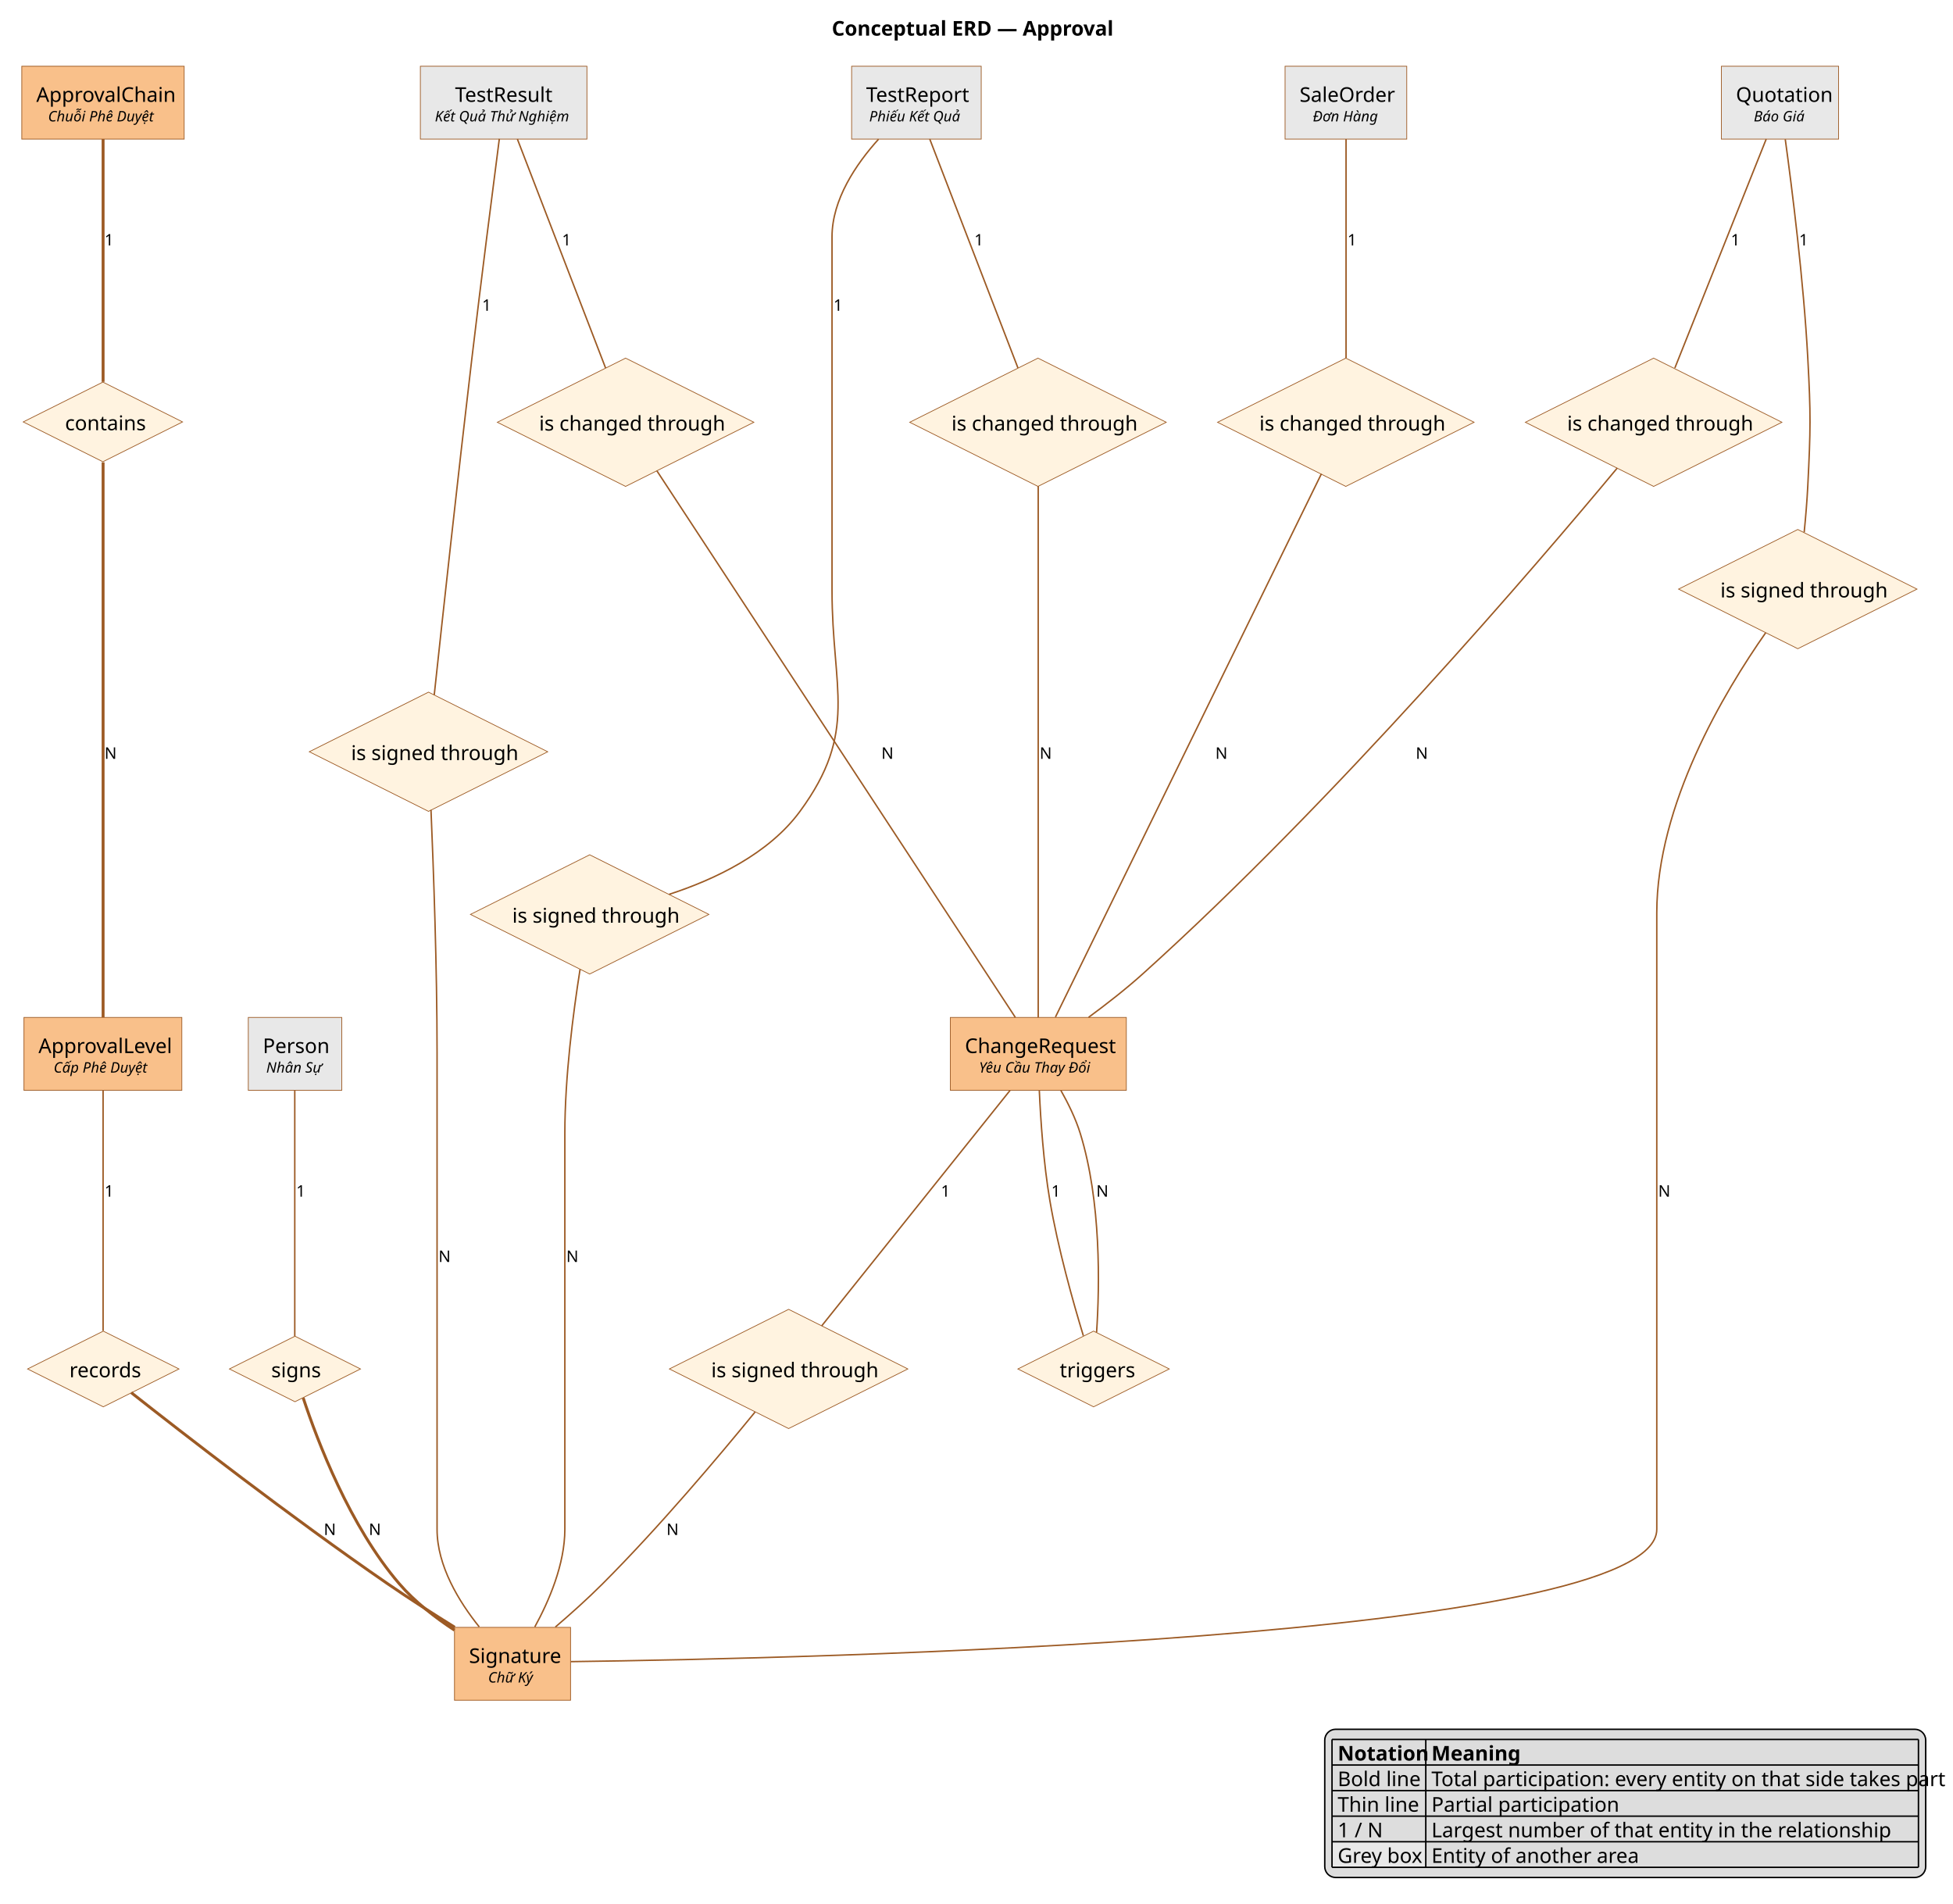
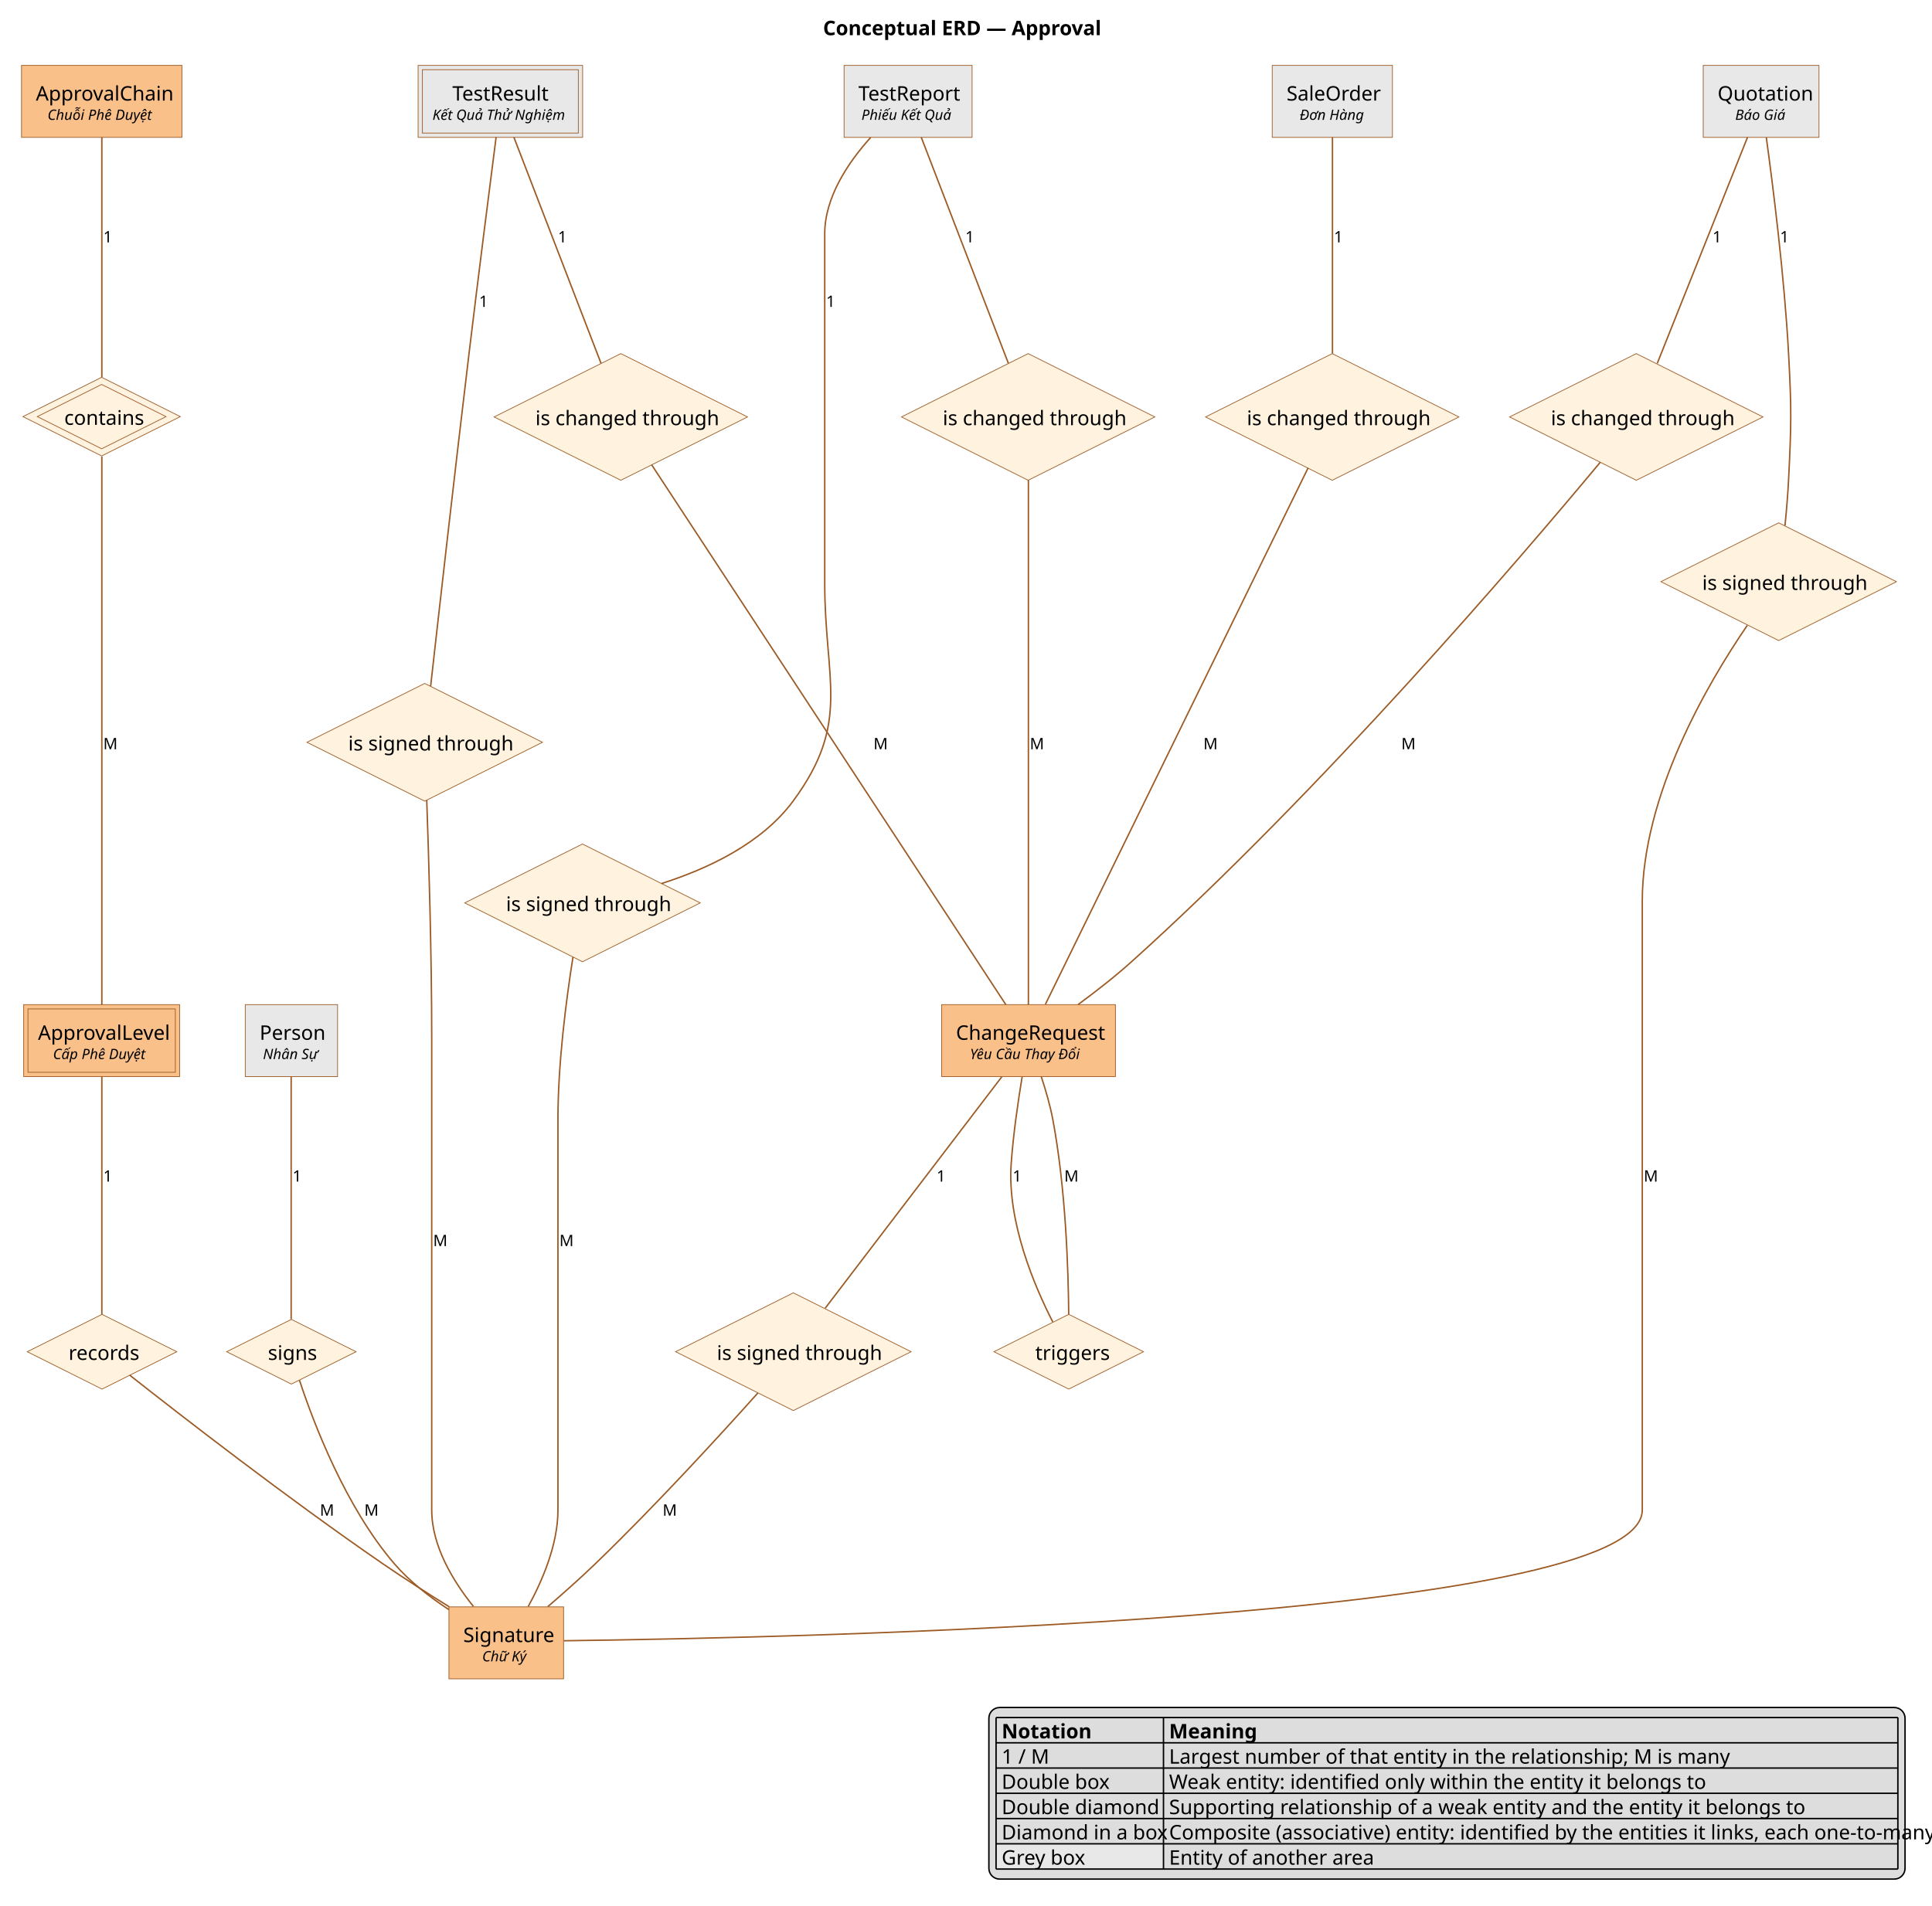
- <svg xmlns="http://www.w3.org/2000/svg" contentStyleType="text/css" data-diagram-type="CHEN_EER" height="1311px" preserveAspectRatio="none" style="width:1345px;height:1311px;background:#FFFFFF;" version="1.1" viewBox="0 0 1345 1311" width="1345px" zoomAndPan="magnify">
+ <svg xmlns="http://www.w3.org/2000/svg" contentStyleType="text/css" data-diagram-type="CHEN_EER" height="1329px" preserveAspectRatio="none" style="width:1347px;height:1329px;background:#FFFFFF;" version="1.1" viewBox="0 0 1347 1329" width="1347px" zoomAndPan="magnify">
  <defs />
  <g>
    <g class="title" data-source-line="7">
-       <text fill="#000000" font-family="sans-serif" font-size="14" font-weight="700" lengthAdjust="spacing" textLength="192.568" x="572.819" y="24.533">Conceptual ERD — Approval</text>
+       <text fill="#000000" font-family="sans-serif" font-size="14" font-weight="700" lengthAdjust="spacing" textLength="192.568" x="573.819" y="24.533">Conceptual ERD — Approval</text>
    </g>
    <g>
      <rect fill="#E8E8E8" height="50.188" style="stroke:#9C5A24;stroke-width:0.5;" width="64.358" x="171" y="700.609" />
      <text fill="#000000" font-family="sans-serif" font-size="14" lengthAdjust="spacing" textLength="44.358" x="181" y="725.143">Person</text>
      <text fill="#000000" font-family="sans-serif" font-size="10" font-style="italic" lengthAdjust="spacing" textLength="39.692" x="183.333" y="738.6">Nhân Sự</text>
    </g>
    <g>
-       <rect fill="#E8E8E8" height="50.188" style="stroke:#9C5A24;stroke-width:0.5;" width="114.712" x="289.5" y="45.609" />
-       <text fill="#000000" font-family="sans-serif" font-size="14" lengthAdjust="spacing" textLength="66.91" x="313.401" y="70.143">TestResult</text>
-       <text fill="#000000" font-family="sans-serif" font-size="10" font-style="italic" lengthAdjust="spacing" textLength="94.712" x="299.5" y="83.6">Kết Quả Thử Nghiệm</text>
-     </g>
-     <g>
-       <rect fill="#E8E8E8" height="50.188" style="stroke:#9C5A24;stroke-width:0.5;" width="89.248" x="586.5" y="45.609" />
-       <text fill="#000000" font-family="sans-serif" font-size="14" lengthAdjust="spacing" textLength="69.248" x="596.5" y="70.143">TestReport</text>
-       <text fill="#000000" font-family="sans-serif" font-size="10" font-style="italic" lengthAdjust="spacing" textLength="65.044" x="598.602" y="83.6">Phiếu Kết Quả</text>
+       <rect fill="#E8E8E8" height="50.188" style="stroke:#9C5A24;stroke-width:0.5;" width="114.712" x="291.5" y="45.609" />
+       <rect fill="#E8E8E8" height="44.188" style="stroke:#9C5A24;stroke-width:0.5;" width="108.712" x="294.5" y="48.609" />
+       <text fill="#000000" font-family="sans-serif" font-size="14" lengthAdjust="spacing" textLength="66.91" x="315.401" y="70.143">TestResult</text>
+       <text fill="#000000" font-family="sans-serif" font-size="10" font-style="italic" lengthAdjust="spacing" textLength="94.712" x="301.5" y="83.6">Kết Quả Thử Nghiệm</text>
+     </g>
+     <g>
+       <rect fill="#E8E8E8" height="50.188" style="stroke:#9C5A24;stroke-width:0.5;" width="89.248" x="588.5" y="45.609" />
+       <text fill="#000000" font-family="sans-serif" font-size="14" lengthAdjust="spacing" textLength="69.248" x="598.5" y="70.143">TestReport</text>
+       <text fill="#000000" font-family="sans-serif" font-size="10" font-style="italic" lengthAdjust="spacing" textLength="65.044" x="600.602" y="83.6">Phiếu Kết Quả</text>
    </g>
    <g>
      <rect fill="#F9C08A" height="50.188" style="stroke:#9C5A24;stroke-width:0.5;" width="111.834" x="15" y="45.609" />
      <text fill="#000000" font-family="sans-serif" font-size="14" lengthAdjust="spacing" textLength="91.834" x="25" y="70.143">ApprovalChain</text>
      <text fill="#000000" font-family="sans-serif" font-size="10" font-style="italic" lengthAdjust="spacing" textLength="75.601" x="33.117" y="83.6">Chuỗi Phê Duyệt</text>
    </g>
    <g>
      <rect fill="#F9C08A" height="50.188" style="stroke:#9C5A24;stroke-width:0.5;" width="108.724" x="16.5" y="700.609" />
+       <rect fill="#F9C08A" height="44.188" style="stroke:#9C5A24;stroke-width:0.5;" width="102.724" x="19.5" y="703.609" />
      <text fill="#000000" font-family="sans-serif" font-size="14" lengthAdjust="spacing" textLength="88.724" x="26.5" y="725.143">ApprovalLevel</text>
      <text fill="#000000" font-family="sans-serif" font-size="10" font-style="italic" lengthAdjust="spacing" textLength="67.817" x="36.953" y="738.6">Cấp Phê Duyệt</text>
    </g>
    <g>
      <rect fill="#F9C08A" height="50.188" style="stroke:#9C5A24;stroke-width:0.5;" width="79.931" x="313" y="1120.609" />
      <text fill="#000000" font-family="sans-serif" font-size="14" lengthAdjust="spacing" textLength="59.931" x="323" y="1145.143">Signature</text>
      <text fill="#000000" font-family="sans-serif" font-size="10" font-style="italic" lengthAdjust="spacing" textLength="33.569" x="336.181" y="1158.6">Chữ Ký</text>
    </g>
    <g>
-       <rect fill="#F9C08A" height="50.188" style="stroke:#9C5A24;stroke-width:0.5;" width="121.186" x="654.5" y="700.609" />
-       <text fill="#000000" font-family="sans-serif" font-size="14" lengthAdjust="spacing" textLength="101.186" x="664.5" y="725.143">ChangeRequest</text>
-       <text fill="#000000" font-family="sans-serif" font-size="10" font-style="italic" lengthAdjust="spacing" textLength="81.709" x="674.238" y="738.6">Yêu Cầu Thay Đổi</text>
-     </g>
-     <g>
-       <rect fill="#E8E8E8" height="50.188" style="stroke:#9C5A24;stroke-width:0.5;" width="83.807" x="885" y="45.609" />
-       <text fill="#000000" font-family="sans-serif" font-size="14" lengthAdjust="spacing" textLength="63.807" x="895" y="70.143">SaleOrder</text>
-       <text fill="#000000" font-family="sans-serif" font-size="10" font-style="italic" lengthAdjust="spacing" textLength="45.513" x="904.147" y="83.6">Đơn Hàng</text>
-     </g>
-     <g>
-       <rect fill="#E8E8E8" height="50.188" style="stroke:#9C5A24;stroke-width:0.5;" width="80.71" x="1185.5" y="45.609" />
-       <text fill="#000000" font-family="sans-serif" font-size="14" lengthAdjust="spacing" textLength="60.71" x="1195.5" y="70.143">Quotation</text>
-       <text fill="#000000" font-family="sans-serif" font-size="10" font-style="italic" lengthAdjust="spacing" textLength="36.133" x="1207.789" y="83.6">Báo Giá</text>
+       <rect fill="#F9C08A" height="50.188" style="stroke:#9C5A24;stroke-width:0.5;" width="121.186" x="656.5" y="700.609" />
+       <text fill="#000000" font-family="sans-serif" font-size="14" lengthAdjust="spacing" textLength="101.186" x="666.5" y="725.143">ChangeRequest</text>
+       <text fill="#000000" font-family="sans-serif" font-size="10" font-style="italic" lengthAdjust="spacing" textLength="81.709" x="676.238" y="738.6">Yêu Cầu Thay Đổi</text>
+     </g>
+     <g>
+       <rect fill="#E8E8E8" height="50.188" style="stroke:#9C5A24;stroke-width:0.5;" width="83.807" x="887" y="45.609" />
+       <text fill="#000000" font-family="sans-serif" font-size="14" lengthAdjust="spacing" textLength="63.807" x="897" y="70.143">SaleOrder</text>
+       <text fill="#000000" font-family="sans-serif" font-size="10" font-style="italic" lengthAdjust="spacing" textLength="45.513" x="906.147" y="83.6">Đơn Hàng</text>
+     </g>
+     <g>
+       <rect fill="#E8E8E8" height="50.188" style="stroke:#9C5A24;stroke-width:0.5;" width="80.71" x="1187.5" y="45.609" />
+       <text fill="#000000" font-family="sans-serif" font-size="14" lengthAdjust="spacing" textLength="60.71" x="1197.5" y="70.143">Quotation</text>
+       <text fill="#000000" font-family="sans-serif" font-size="10" font-style="italic" lengthAdjust="spacing" textLength="36.133" x="1209.789" y="83.6">Báo Giá</text>
    </g>
    <g>
      <polygon fill="#FFF3E0" points="16,290.54,70.862,263.109,125.724,290.54,70.862,317.971" style="stroke:#9C5A24;stroke-width:0.5;stroke-linejoin:miter;stroke-miterlimit:10;" />
+       <polygon fill="#FFF3E0" points="26,290.54,70.862,268.109,115.724,290.54,70.862,312.971" style="stroke:#9C5A24;stroke-width:0.5;stroke-linejoin:miter;stroke-miterlimit:10;" />
      <text fill="#000000" font-family="sans-serif" font-size="14" lengthAdjust="spacing" textLength="52.145" x="44.79" y="296.269">contains</text>
    </g>
    <g>
      <polygon fill="#FFF3E0" points="19,942.675,71.131,916.609,123.262,942.675,71.131,968.74" style="stroke:#9C5A24;stroke-width:0.5;stroke-linejoin:miter;stroke-miterlimit:10;" />
      <text fill="#000000" font-family="sans-serif" font-size="14" lengthAdjust="spacing" textLength="46.683" x="47.79" y="948.403">records</text>
    </g>
    <g>
      <polygon fill="#FFF3E0" points="158,942.675,203.131,920.109,248.262,942.675,203.131,965.24" style="stroke:#9C5A24;stroke-width:0.5;stroke-linejoin:miter;stroke-miterlimit:10;" />
      <text fill="#000000" font-family="sans-serif" font-size="14" lengthAdjust="spacing" textLength="32.683" x="186.79" y="948.403">signs</text>
    </g>
    <g>
-       <polygon fill="#FFF3E0" points="213,517.661,295.103,476.609,377.206,517.661,295.103,558.713" style="stroke:#9C5A24;stroke-width:0.5;stroke-linejoin:miter;stroke-miterlimit:10;" />
-       <text fill="#000000" font-family="sans-serif" font-size="14" lengthAdjust="spacing" textLength="106.627" x="241.79" y="523.389">is signed through</text>
+       <polygon fill="#FFF3E0" points="214,517.661,296.103,476.609,378.206,517.661,296.103,558.713" style="stroke:#9C5A24;stroke-width:0.5;stroke-linejoin:miter;stroke-miterlimit:10;" />
+       <text fill="#000000" font-family="sans-serif" font-size="14" lengthAdjust="spacing" textLength="106.627" x="242.79" y="523.389">is signed through</text>
    </g>
    <g>
      <polygon fill="#FFF3E0" points="324,629.661,406.103,588.609,488.206,629.661,406.103,670.713" style="stroke:#9C5A24;stroke-width:0.5;stroke-linejoin:miter;stroke-miterlimit:10;" />
      <text fill="#000000" font-family="sans-serif" font-size="14" lengthAdjust="spacing" textLength="106.627" x="352.79" y="635.389">is signed through</text>
    </g>
    <g>
-       <polygon fill="#FFF3E0" points="1156,405.661,1238.103,364.609,1320.206,405.661,1238.103,446.713" style="stroke:#9C5A24;stroke-width:0.5;stroke-linejoin:miter;stroke-miterlimit:10;" />
-       <text fill="#000000" font-family="sans-serif" font-size="14" lengthAdjust="spacing" textLength="106.627" x="1184.79" y="411.389">is signed through</text>
-     </g>
-     <g>
-       <polygon fill="#FFF3E0" points="461,942.661,543.103,901.609,625.206,942.661,543.103,983.713" style="stroke:#9C5A24;stroke-width:0.5;stroke-linejoin:miter;stroke-miterlimit:10;" />
-       <text fill="#000000" font-family="sans-serif" font-size="14" lengthAdjust="spacing" textLength="106.627" x="489.79" y="948.389">is signed through</text>
-     </g>
-     <g>
-       <polygon fill="#FFF3E0" points="342.5,290.776,430.834,246.609,519.168,290.776,430.834,334.943" style="stroke:#9C5A24;stroke-width:0.5;stroke-linejoin:miter;stroke-miterlimit:10;" />
-       <text fill="#000000" font-family="sans-serif" font-size="14" lengthAdjust="spacing" textLength="119.089" x="371.29" y="296.505">is changed through</text>
-     </g>
-     <g>
-       <polygon fill="#FFF3E0" points="626.5,290.776,714.834,246.609,803.168,290.776,714.834,334.943" style="stroke:#9C5A24;stroke-width:0.5;stroke-linejoin:miter;stroke-miterlimit:10;" />
-       <text fill="#000000" font-family="sans-serif" font-size="14" lengthAdjust="spacing" textLength="119.089" x="655.29" y="296.505">is changed through</text>
-     </g>
-     <g>
-       <polygon fill="#FFF3E0" points="1050.5,290.776,1138.834,246.609,1227.168,290.776,1138.834,334.943" style="stroke:#9C5A24;stroke-width:0.5;stroke-linejoin:miter;stroke-miterlimit:10;" />
-       <text fill="#000000" font-family="sans-serif" font-size="14" lengthAdjust="spacing" textLength="119.089" x="1079.29" y="296.505">is changed through</text>
-     </g>
-     <g>
-       <polygon fill="#FFF3E0" points="838.5,290.776,926.834,246.609,1015.168,290.776,926.834,334.943" style="stroke:#9C5A24;stroke-width:0.5;stroke-linejoin:miter;stroke-miterlimit:10;" />
-       <text fill="#000000" font-family="sans-serif" font-size="14" lengthAdjust="spacing" textLength="119.089" x="867.29" y="296.505">is changed through</text>
-     </g>
-     <g>
-       <polygon fill="#FFF3E0" points="701,942.675,753.131,916.609,805.262,942.675,753.131,968.74" style="stroke:#9C5A24;stroke-width:0.5;stroke-linejoin:miter;stroke-miterlimit:10;" />
-       <text fill="#000000" font-family="sans-serif" font-size="14" lengthAdjust="spacing" textLength="46.683" x="729.79" y="948.403">triggers</text>
+       <polygon fill="#FFF3E0" points="1158,405.661,1240.103,364.609,1322.206,405.661,1240.103,446.713" style="stroke:#9C5A24;stroke-width:0.5;stroke-linejoin:miter;stroke-miterlimit:10;" />
+       <text fill="#000000" font-family="sans-serif" font-size="14" lengthAdjust="spacing" textLength="106.627" x="1186.79" y="411.389">is signed through</text>
+     </g>
+     <g>
+       <polygon fill="#FFF3E0" points="471,942.661,553.103,901.609,635.206,942.661,553.103,983.713" style="stroke:#9C5A24;stroke-width:0.5;stroke-linejoin:miter;stroke-miterlimit:10;" />
+       <text fill="#000000" font-family="sans-serif" font-size="14" lengthAdjust="spacing" textLength="106.627" x="499.79" y="948.389">is signed through</text>
+     </g>
+     <g>
+       <polygon fill="#FFF3E0" points="344.5,290.776,432.834,246.609,521.168,290.776,432.834,334.943" style="stroke:#9C5A24;stroke-width:0.5;stroke-linejoin:miter;stroke-miterlimit:10;" />
+       <text fill="#000000" font-family="sans-serif" font-size="14" lengthAdjust="spacing" textLength="119.089" x="373.29" y="296.505">is changed through</text>
+     </g>
+     <g>
+       <polygon fill="#FFF3E0" points="628.5,290.776,716.834,246.609,805.168,290.776,716.834,334.943" style="stroke:#9C5A24;stroke-width:0.5;stroke-linejoin:miter;stroke-miterlimit:10;" />
+       <text fill="#000000" font-family="sans-serif" font-size="14" lengthAdjust="spacing" textLength="119.089" x="657.29" y="296.505">is changed through</text>
+     </g>
+     <g>
+       <polygon fill="#FFF3E0" points="1052.5,290.776,1140.834,246.609,1229.168,290.776,1140.834,334.943" style="stroke:#9C5A24;stroke-width:0.5;stroke-linejoin:miter;stroke-miterlimit:10;" />
+       <text fill="#000000" font-family="sans-serif" font-size="14" lengthAdjust="spacing" textLength="119.089" x="1081.29" y="296.505">is changed through</text>
+     </g>
+     <g>
+       <polygon fill="#FFF3E0" points="840.5,290.776,928.834,246.609,1017.168,290.776,928.834,334.943" style="stroke:#9C5A24;stroke-width:0.5;stroke-linejoin:miter;stroke-miterlimit:10;" />
+       <text fill="#000000" font-family="sans-serif" font-size="14" lengthAdjust="spacing" textLength="119.089" x="869.29" y="296.505">is changed through</text>
+     </g>
+     <g>
+       <polygon fill="#FFF3E0" points="693,942.675,745.131,916.609,797.262,942.675,745.131,968.74" style="stroke:#9C5A24;stroke-width:0.5;stroke-linejoin:miter;stroke-miterlimit:10;" />
+       <text fill="#000000" font-family="sans-serif" font-size="14" lengthAdjust="spacing" textLength="46.683" x="721.79" y="948.403">triggers</text>
    </g>
    <g class="link" data-entity-1="ent0004" data-entity-2="ent0010" data-link-type="association" data-source-line="50" id="lnk22">
-       <path d="M71,95.769 C71,136.899 71,220.199 71,262.959" fill="none" id="E4-R1" style="stroke:#9C5A24;stroke-width:2;" />
+       <path d="M71,95.769 C71,136.899 71,220.199 71,262.959" fill="none" id="E4-R1" style="stroke:#9C5A24;stroke-width:1;" />
      <text fill="#000000" font-family="sans-serif" font-size="11" lengthAdjust="spacing" textLength="6.118" x="72" y="169.028">1</text>
    </g>
    <g class="link" data-entity-1="ent0010" data-entity-2="ent0005" data-link-type="association" data-source-line="51" id="lnk23">
-       <path d="M71,318.369 C71,396.819 71,625.449 71,700.459" fill="none" id="R1-E5" style="stroke:#9C5A24;stroke-width:2;" />
-       <text fill="#000000" font-family="sans-serif" font-size="11" lengthAdjust="spacing" textLength="7.944" x="72" y="522.528">N</text>
+       <path d="M71,318.369 C71,396.819 71,625.449 71,700.459" fill="none" id="R1-E5" style="stroke:#9C5A24;stroke-width:1;" />
+       <text fill="#000000" font-family="sans-serif" font-size="11" lengthAdjust="spacing" textLength="9.163" x="72" y="522.528">M</text>
    </g>
    <g class="link" data-entity-1="ent0005" data-entity-2="ent0011" data-link-type="association" data-source-line="52" id="lnk24">
      <path d="M71,750.859 C71,791.929 71,874.779 71,916.459" fill="none" id="E5-R2" style="stroke:#9C5A24;stroke-width:1;" />
      <text fill="#000000" font-family="sans-serif" font-size="11" lengthAdjust="spacing" textLength="6.118" x="72" y="824.028">1</text>
    </g>
    <g class="link" data-entity-1="ent0011" data-entity-2="ent0006" data-link-type="association" data-source-line="53" id="lnk25">
-       <path d="M90.36,958.969 C125.09,986.339 200.57,1044.959 267,1090.609 C281.82,1100.789 298.48,1111.439 313.17,1120.549" fill="none" id="R2-E6" style="stroke:#9C5A24;stroke-width:2;" />
-       <text fill="#000000" font-family="sans-serif" font-size="11" lengthAdjust="spacing" textLength="7.944" x="223" y="1057.028">N</text>
+       <path d="M90.36,958.969 C125.09,986.339 200.57,1044.959 267,1090.609 C281.82,1100.789 298.48,1111.439 313.17,1120.549" fill="none" id="R2-E6" style="stroke:#9C5A24;stroke-width:1;" />
+       <text fill="#000000" font-family="sans-serif" font-size="11" lengthAdjust="spacing" textLength="9.163" x="223" y="1057.028">M</text>
    </g>
    <g class="link" data-entity-1="ent0001" data-entity-2="ent0012" data-link-type="association" data-source-line="54" id="lnk26">
      <path d="M203,750.859 C203,793.139 203,879.689 203,920.029" fill="none" id="E1-R3" style="stroke:#9C5A24;stroke-width:1;" />
      <text fill="#000000" font-family="sans-serif" font-size="11" lengthAdjust="spacing" textLength="6.118" x="204" y="824.028">1</text>
    </g>
    <g class="link" data-entity-1="ent0012" data-entity-2="ent0006" data-link-type="association" data-source-line="55" id="lnk27">
-       <path d="M208.79,962.549 C218.62,992.369 240.9,1050.969 275,1090.609 C285.63,1102.969 299.71,1113.849 312.97,1122.539" fill="none" id="R3-E6" style="stroke:#9C5A24;stroke-width:2;" />
-       <text fill="#000000" font-family="sans-serif" font-size="11" lengthAdjust="spacing" textLength="7.944" x="254" y="1057.028">N</text>
+       <path d="M208.79,962.549 C218.62,992.369 240.9,1050.969 275,1090.609 C285.63,1102.969 299.71,1113.849 312.97,1122.539" fill="none" id="R3-E6" style="stroke:#9C5A24;stroke-width:1;" />
+       <text fill="#000000" font-family="sans-serif" font-size="11" lengthAdjust="spacing" textLength="9.163" x="254" y="1057.028">M</text>
    </g>
    <g class="link" data-entity-1="ent0002" data-entity-2="ent0013" data-link-type="association" data-source-line="56" id="lnk28">
-       <path d="M343.87,95.659 C339.5,129.379 331.39,192.629 325,246.609 C315.21,329.279 304.66,426.299 299.05,478.579" fill="none" id="E2-R4" style="stroke:#9C5A24;stroke-width:1;" />
-       <text fill="#000000" font-family="sans-serif" font-size="11" lengthAdjust="spacing" textLength="6.118" x="332" y="214.028">1</text>
+       <path d="M345.89,95.659 C341.56,129.379 333.49,192.649 327,246.609 C317.06,329.289 306.09,426.309 300.24,478.589" fill="none" id="E2-R4" style="stroke:#9C5A24;stroke-width:1;" />
+       <text fill="#000000" font-family="sans-serif" font-size="11" lengthAdjust="spacing" textLength="6.118" x="334" y="214.028">1</text>
    </g>
    <g class="link" data-entity-1="ent0013" data-entity-2="ent0006" data-link-type="association" data-source-line="57" id="lnk29">
-       <path d="M296.82,557.709 C298.58,599.139 301,666.469 301,724.609 C301,724.609 301,724.609 301,1053.109 C301,1078.319 316.11,1102.939 330.04,1120.279" fill="none" id="R4-E6" style="stroke:#9C5A24;stroke-width:1;" />
-       <text fill="#000000" font-family="sans-serif" font-size="11" lengthAdjust="spacing" textLength="7.944" x="302" y="869.028">N</text>
+       <path d="M297.53,558.089 C299,599.559 301,666.659 301,724.609 C301,724.609 301,724.609 301,1053.109 C301,1078.319 316.11,1102.939 330.04,1120.279" fill="none" id="R4-E6" style="stroke:#9C5A24;stroke-width:1;" />
+       <text fill="#000000" font-family="sans-serif" font-size="11" lengthAdjust="spacing" textLength="9.163" x="302" y="869.028">M</text>
    </g>
    <g class="link" data-entity-1="ent0003" data-entity-2="ent0014" data-link-type="association" data-source-line="58" id="lnk30">
-       <path d="M605.05,95.839 C589.61,112.949 573,137.339 573,163.109 C573,163.109 573,163.109 573,406.609 C573,474.869 591.35,503.549 551,558.609 C529.44,588.029 492.18,605.649 460.83,615.849" fill="none" id="E3-R5" style="stroke:#9C5A24;stroke-width:1;" />
-       <text fill="#000000" font-family="sans-serif" font-size="11" lengthAdjust="spacing" textLength="6.118" x="574" y="214.028">1</text>
+       <path d="M607.05,95.839 C591.61,112.949 575,137.339 575,163.109 C575,163.109 575,163.109 575,406.609 C575,474.869 593.49,503.659 553,558.609 C531.03,588.419 493.06,606.049 461.2,616.159" fill="none" id="E3-R5" style="stroke:#9C5A24;stroke-width:1;" />
+       <text fill="#000000" font-family="sans-serif" font-size="11" lengthAdjust="spacing" textLength="6.118" x="576" y="214.028">1</text>
    </g>
    <g class="link" data-entity-1="ent0014" data-entity-2="ent0006" data-link-type="association" data-source-line="59" id="lnk31">
      <path d="M399.48,667.459 C394.68,697.749 389,741.819 389,780.609 C389,780.609 389,780.609 389,1053.109 C389,1077.179 378.08,1102.489 368.27,1120.379" fill="none" id="R5-E6" style="stroke:#9C5A24;stroke-width:1;" />
-       <text fill="#000000" font-family="sans-serif" font-size="11" lengthAdjust="spacing" textLength="7.944" x="390" y="869.028">N</text>
+       <text fill="#000000" font-family="sans-serif" font-size="11" lengthAdjust="spacing" textLength="9.163" x="390" y="869.028">M</text>
    </g>
    <g class="link" data-entity-1="ent0009" data-entity-2="ent0015" data-link-type="association" data-source-line="60" id="lnk32">
-       <path d="M1229.48,95.889 C1234.11,129.619 1242.08,192.599 1245,246.609 C1247.11,285.659 1246.95,295.549 1245,334.609 C1244.48,344.979 1243.54,356.179 1242.51,366.519" fill="none" id="E9-R6" style="stroke:#9C5A24;stroke-width:1;" />
-       <text fill="#000000" font-family="sans-serif" font-size="11" lengthAdjust="spacing" textLength="6.118" x="1239" y="169.028">1</text>
+       <path d="M1231.48,95.889 C1236.11,129.619 1244.08,192.599 1247,246.609 C1249.11,285.659 1248.95,295.549 1247,334.609 C1246.48,344.979 1245.54,356.179 1244.51,366.519" fill="none" id="E9-R6" style="stroke:#9C5A24;stroke-width:1;" />
+       <text fill="#000000" font-family="sans-serif" font-size="11" lengthAdjust="spacing" textLength="6.118" x="1241" y="169.028">1</text>
    </g>
    <g class="link" data-entity-1="ent0015" data-entity-2="ent0006" data-link-type="association" data-source-line="61" id="lnk33">
-       <path d="M1215.99,435.719 C1187.37,476.539 1141,554.159 1141,628.609 C1141,628.609 1141,628.609 1141,1053.109 C1141,1129.199 553.74,1142.109 393.16,1144.209" fill="none" id="R6-E6" style="stroke:#9C5A24;stroke-width:1;" />
-       <text fill="#000000" font-family="sans-serif" font-size="11" lengthAdjust="spacing" textLength="7.944" x="1142" y="824.028">N</text>
+       <path d="M1218.21,436.129 C1190.16,477.129 1145,554.619 1145,628.609 C1145,628.609 1145,628.609 1145,1053.109 C1145,1129.629 554.09,1142.229 393.09,1144.239" fill="none" id="R6-E6" style="stroke:#9C5A24;stroke-width:1;" />
+       <text fill="#000000" font-family="sans-serif" font-size="11" lengthAdjust="spacing" textLength="9.163" x="1146" y="824.028">M</text>
    </g>
    <g class="link" data-entity-1="ent0007" data-entity-2="ent0016" data-link-type="association" data-source-line="62" id="lnk34">
-       <path d="M695.6,750.859 C663.62,790.829 599.98,870.379 565.87,913.029" fill="none" id="E7-R7" style="stroke:#9C5A24;stroke-width:1;" />
-       <text fill="#000000" font-family="sans-serif" font-size="11" lengthAdjust="spacing" textLength="6.118" x="648" y="824.028">1</text>
+       <path d="M698.51,750.859 C668.18,790.609 608,869.509 575.34,912.319" fill="none" id="E7-R7" style="stroke:#9C5A24;stroke-width:1;" />
+       <text fill="#000000" font-family="sans-serif" font-size="11" lengthAdjust="spacing" textLength="6.118" x="653" y="824.028">1</text>
    </g>
    <g class="link" data-entity-1="ent0016" data-entity-2="ent0006" data-link-type="association" data-source-line="63" id="lnk35">
-       <path d="M520.04,972.269 C495.23,1002.669 454,1051.599 415,1090.609 C404.81,1100.799 393.01,1111.359 382.45,1120.409" fill="none" id="R7-E6" style="stroke:#9C5A24;stroke-width:1;" />
-       <text fill="#000000" font-family="sans-serif" font-size="11" lengthAdjust="spacing" textLength="7.944" x="459" y="1057.028">N</text>
+       <path d="M528.36,971.489 C501.35,1001.649 456.34,1050.779 415,1090.609 C404.51,1100.709 392.54,1111.339 381.93,1120.459" fill="none" id="R7-E6" style="stroke:#9C5A24;stroke-width:1;" />
+       <text fill="#000000" font-family="sans-serif" font-size="11" lengthAdjust="spacing" textLength="9.163" x="462" y="1057.028">M</text>
    </g>
    <g class="link" data-entity-1="ent0002" data-entity-2="ent0017" data-link-type="association" data-source-line="64" id="lnk36">
-       <path d="M356.31,95.769 C371.05,134.019 399.84,208.729 417.05,253.399" fill="none" id="E2-R8" style="stroke:#9C5A24;stroke-width:1;" />
-       <text fill="#000000" font-family="sans-serif" font-size="11" lengthAdjust="spacing" textLength="6.118" x="387" y="169.028">1</text>
+       <path d="M358.31,95.769 C373.05,134.019 401.84,208.729 419.05,253.399" fill="none" id="E2-R8" style="stroke:#9C5A24;stroke-width:1;" />
+       <text fill="#000000" font-family="sans-serif" font-size="11" lengthAdjust="spacing" textLength="6.118" x="389" y="169.028">1</text>
    </g>
    <g class="link" data-entity-1="ent0017" data-entity-2="ent0007" data-link-type="association" data-source-line="65" id="lnk37">
-       <path d="M452.35,324.159 C507.04,407.549 651.27,627.449 699.24,700.579" fill="none" id="R8-E7" style="stroke:#9C5A24;stroke-width:1;" />
-       <text fill="#000000" font-family="sans-serif" font-size="11" lengthAdjust="spacing" textLength="7.944" x="607" y="522.528">N</text>
+       <path d="M454.35,324.159 C509.04,407.549 653.27,627.449 701.24,700.579" fill="none" id="R8-E7" style="stroke:#9C5A24;stroke-width:1;" />
+       <text fill="#000000" font-family="sans-serif" font-size="11" lengthAdjust="spacing" textLength="9.163" x="609" y="522.528">M</text>
    </g>
    <g class="link" data-entity-1="ent0003" data-entity-2="ent0018" data-link-type="association" data-source-line="66" id="lnk38">
-       <path d="M640.31,95.769 C655.05,134.019 683.84,208.729 701.05,253.399" fill="none" id="E3-R9" style="stroke:#9C5A24;stroke-width:1;" />
-       <text fill="#000000" font-family="sans-serif" font-size="11" lengthAdjust="spacing" textLength="6.118" x="671" y="169.028">1</text>
+       <path d="M642.31,95.769 C657.05,134.019 685.84,208.729 703.05,253.399" fill="none" id="E3-R9" style="stroke:#9C5A24;stroke-width:1;" />
+       <text fill="#000000" font-family="sans-serif" font-size="11" lengthAdjust="spacing" textLength="6.118" x="673" y="169.028">1</text>
    </g>
    <g class="link" data-entity-1="ent0018" data-entity-2="ent0007" data-link-type="association" data-source-line="67" id="lnk39">
-       <path d="M715,334.709 C715,424.769 715,630.339 715,700.569" fill="none" id="R9-E7" style="stroke:#9C5A24;stroke-width:1;" />
-       <text fill="#000000" font-family="sans-serif" font-size="11" lengthAdjust="spacing" textLength="7.944" x="716" y="522.528">N</text>
+       <path d="M717,334.709 C717,424.769 717,630.339 717,700.569" fill="none" id="R9-E7" style="stroke:#9C5A24;stroke-width:1;" />
+       <text fill="#000000" font-family="sans-serif" font-size="11" lengthAdjust="spacing" textLength="9.163" x="718" y="522.528">M</text>
    </g>
    <g class="link" data-entity-1="ent0009" data-entity-2="ent0019" data-link-type="association" data-source-line="68" id="lnk40">
-       <path d="M1216.36,95.769 C1201.09,134.019 1171.28,208.729 1153.45,253.399" fill="none" id="E9-R10" style="stroke:#9C5A24;stroke-width:1;" />
-       <text fill="#000000" font-family="sans-serif" font-size="11" lengthAdjust="spacing" textLength="6.118" x="1192" y="169.028">1</text>
+       <path d="M1218.36,95.769 C1203.09,134.019 1173.28,208.729 1155.45,253.399" fill="none" id="E9-R10" style="stroke:#9C5A24;stroke-width:1;" />
+       <text fill="#000000" font-family="sans-serif" font-size="11" lengthAdjust="spacing" textLength="6.118" x="1194" y="169.028">1</text>
    </g>
    <g class="link" data-entity-1="ent0019" data-entity-2="ent0007" data-link-type="association" data-source-line="69" id="lnk41">
-       <path d="M1113.75,322.329 C1058.15,389.169 919.48,551.349 787,670.609 C775.39,681.059 761.86,691.589 749.69,700.539" fill="none" id="R10-E7" style="stroke:#9C5A24;stroke-width:1;" />
-       <text fill="#000000" font-family="sans-serif" font-size="11" lengthAdjust="spacing" textLength="7.944" x="975" y="522.528">N</text>
+       <path d="M1115.75,322.329 C1060.15,389.169 921.48,551.349 789,670.609 C777.39,681.059 763.86,691.589 751.69,700.539" fill="none" id="R10-E7" style="stroke:#9C5A24;stroke-width:1;" />
+       <text fill="#000000" font-family="sans-serif" font-size="11" lengthAdjust="spacing" textLength="9.163" x="977" y="522.528">M</text>
    </g>
    <g class="link" data-entity-1="ent0008" data-entity-2="ent0020" data-link-type="association" data-source-line="70" id="lnk42">
-       <path d="M927,95.769 C927,132.129 927,201.459 927,246.589" fill="none" id="E8-R11" style="stroke:#9C5A24;stroke-width:1;" />
-       <text fill="#000000" font-family="sans-serif" font-size="11" lengthAdjust="spacing" textLength="6.118" x="928" y="169.028">1</text>
+       <path d="M929,95.769 C929,132.129 929,201.459 929,246.589" fill="none" id="E8-R11" style="stroke:#9C5A24;stroke-width:1;" />
+       <text fill="#000000" font-family="sans-serif" font-size="11" lengthAdjust="spacing" textLength="6.118" x="930" y="169.028">1</text>
    </g>
    <g class="link" data-entity-1="ent0020" data-entity-2="ent0007" data-link-type="association" data-source-line="71" id="lnk43">
-       <path d="M910.01,326.309 C868.45,411.199 762.45,627.689 726.86,700.379" fill="none" id="R11-E7" style="stroke:#9C5A24;stroke-width:1;" />
-       <text fill="#000000" font-family="sans-serif" font-size="11" lengthAdjust="spacing" textLength="7.944" x="837" y="522.528">N</text>
+       <path d="M912.01,326.309 C870.45,411.199 764.45,627.689 728.86,700.379" fill="none" id="R11-E7" style="stroke:#9C5A24;stroke-width:1;" />
+       <text fill="#000000" font-family="sans-serif" font-size="11" lengthAdjust="spacing" textLength="9.163" x="839" y="522.528">M</text>
    </g>
    <g class="link" data-entity-1="ent0007" data-entity-2="ent0021" data-link-type="association" data-source-line="72" id="lnk44">
-       <path d="M715.76,751.009 C716.67,771.339 718.67,801.019 723,826.609 C728.57,859.569 739.11,896.869 746.09,919.809" fill="none" id="E7-R12" style="stroke:#9C5A24;stroke-width:1;" />
-       <text fill="#000000" font-family="sans-serif" font-size="11" lengthAdjust="spacing" textLength="6.118" x="724" y="824.028">1</text>
+       <path d="M712.68,750.699 C709.86,767.659 706.45,790.949 705,811.609 C702.15,852.129 721.19,896.879 733.99,921.889" fill="none" id="E7-R12" style="stroke:#9C5A24;stroke-width:1;" />
+       <text fill="#000000" font-family="sans-serif" font-size="11" lengthAdjust="spacing" textLength="6.118" x="706" y="824.028">1</text>
    </g>
    <g class="link" data-entity-1="ent0021" data-entity-2="ent0007" data-link-type="association" data-source-line="73" id="lnk45">
-       <path d="M755.2,917.519 C757.33,885.469 758.42,827.429 744,780.609 C740.84,770.339 735.65,759.769 730.54,750.729" fill="none" id="R12-E7" style="stroke:#9C5A24;stroke-width:1;" />
-       <text fill="#000000" font-family="sans-serif" font-size="11" lengthAdjust="spacing" textLength="7.944" x="755" y="824.028">N</text>
+       <path d="M745.11,916.559 C744.84,884.689 742.97,828.099 734,780.609 C732.12,770.659 729,759.979 725.95,750.759" fill="none" id="R12-E7" style="stroke:#9C5A24;stroke-width:1;" />
+       <text fill="#000000" font-family="sans-serif" font-size="11" lengthAdjust="spacing" textLength="9.163" x="742" y="824.028">M</text>
    </g>
    <g class="legend" data-source-line="74">
-       <rect fill="#DDDDDD" height="102.047" rx="7.5" ry="7.5" style="stroke:#000000;stroke-width:1;" width="413.867" x="912.339" y="1190.797" />
-       <text fill="#000000" font-family="sans-serif" font-size="14" font-weight="700" lengthAdjust="spacing" textLength="56.766" x="921.229" y="1212.33">Notation</text>
-       <text fill="#000000" font-family="sans-serif" font-size="14" font-weight="700" lengthAdjust="spacing" textLength="56.779" x="985.808" y="1212.33">Meaning</text>
-       <text fill="#000000" font-family="sans-serif" font-size="14" lengthAdjust="spacing" textLength="53.703" x="921.229" y="1229.939">Bold line</text>
-       <text fill="#000000" font-family="sans-serif" font-size="14" lengthAdjust="spacing" textLength="331.509" x="985.808" y="1229.939">Total participation: every entity on that side takes part</text>
-       <text fill="#000000" font-family="sans-serif" font-size="14" lengthAdjust="spacing" textLength="52.917" x="921.229" y="1247.549">Thin line</text>
-       <text fill="#000000" font-family="sans-serif" font-size="14" lengthAdjust="spacing" textLength="119.061" x="985.808" y="1247.549">Partial participation</text>
-       <text fill="#000000" font-family="sans-serif" font-size="14" lengthAdjust="spacing" textLength="29.565" x="921.229" y="1265.158">1 / N</text>
-       <text fill="#000000" font-family="sans-serif" font-size="14" lengthAdjust="spacing" textLength="291.84" x="985.808" y="1265.158">Largest number of that entity in the relationship</text>
-       <rect fill="#E8E8E8" height="17.609" style="stroke:none;stroke-width:1;" width="64.579" x="917.339" y="1268.234" />
-       <text fill="#000000" font-family="sans-serif" font-size="14" lengthAdjust="spacing" textLength="56.8" x="921.229" y="1282.768">Grey box</text>
-       <text fill="#000000" font-family="sans-serif" font-size="14" lengthAdjust="spacing" textLength="133.861" x="985.808" y="1282.768">Entity of another area</text>
-       <line style="stroke:#000000;stroke-width:1;" x1="917.339" x2="1321.206" y1="1197.797" y2="1197.797" />
-       <line style="stroke:#000000;stroke-width:1;" x1="917.339" x2="1321.206" y1="1215.406" y2="1215.406" />
-       <line style="stroke:#000000;stroke-width:1;" x1="917.339" x2="1321.206" y1="1233.016" y2="1233.016" />
-       <line style="stroke:#000000;stroke-width:1;" x1="917.339" x2="1321.206" y1="1250.625" y2="1250.625" />
-       <line style="stroke:#000000;stroke-width:1;" x1="917.339" x2="1321.206" y1="1268.234" y2="1268.234" />
-       <line style="stroke:#000000;stroke-width:1;" x1="917.339" x2="1321.206" y1="1285.844" y2="1285.844" />
-       <line style="stroke:#000000;stroke-width:1;" x1="917.339" x2="917.339" y1="1197.797" y2="1285.844" />
-       <line style="stroke:#000000;stroke-width:1;" x1="981.918" x2="981.918" y1="1197.797" y2="1285.844" />
-       <line style="stroke:#000000;stroke-width:1;" x1="1321.206" x2="1321.206" y1="1197.797" y2="1285.844" />
+       <rect fill="#DDDDDD" height="119.656" rx="7.5" ry="7.5" style="stroke:#000000;stroke-width:1;" width="638.749" x="689.457" y="1190.797" />
+       <text fill="#000000" font-family="sans-serif" font-size="14" font-weight="700" lengthAdjust="spacing" textLength="56.766" x="698.347" y="1212.33">Notation</text>
+       <text fill="#000000" font-family="sans-serif" font-size="14" font-weight="700" lengthAdjust="spacing" textLength="56.779" x="815.077" y="1212.33">Meaning</text>
+       <text fill="#000000" font-family="sans-serif" font-size="14" lengthAdjust="spacing" textLength="31.117" x="698.347" y="1229.939">1 / M</text>
+       <text fill="#000000" font-family="sans-serif" font-size="14" lengthAdjust="spacing" textLength="363.405" x="815.077" y="1229.939">Largest number of that entity in the relationship; M is many</text>
+       <text fill="#000000" font-family="sans-serif" font-size="14" lengthAdjust="spacing" textLength="70.827" x="698.347" y="1247.549">Double box</text>
+       <text fill="#000000" font-family="sans-serif" font-size="14" lengthAdjust="spacing" textLength="346.302" x="815.077" y="1247.549">Weak entity: identified only within the entity it belongs to</text>
+       <text fill="#000000" font-family="sans-serif" font-size="14" lengthAdjust="spacing" textLength="101.958" x="698.347" y="1265.158">Double diamond</text>
+       <text fill="#000000" font-family="sans-serif" font-size="14" lengthAdjust="spacing" textLength="411.708" x="815.077" y="1265.158">Supporting relationship of a weak entity and the entity it belongs to</text>
+       <text fill="#000000" font-family="sans-serif" font-size="14" lengthAdjust="spacing" textLength="108.951" x="698.347" y="1282.768">Diamond in a box</text>
+       <text fill="#000000" font-family="sans-serif" font-size="14" lengthAdjust="spacing" textLength="504.239" x="815.077" y="1282.768">Composite (associative) entity: identified by the entities it links, each one-to-many</text>
+       <rect fill="#E8E8E8" height="17.609" style="stroke:none;stroke-width:1;" width="116.731" x="694.457" y="1285.844" />
+       <text fill="#000000" font-family="sans-serif" font-size="14" lengthAdjust="spacing" textLength="56.8" x="698.347" y="1300.377">Grey box</text>
+       <text fill="#000000" font-family="sans-serif" font-size="14" lengthAdjust="spacing" textLength="133.861" x="815.077" y="1300.377">Entity of another area</text>
+       <line style="stroke:#000000;stroke-width:1;" x1="694.457" x2="1323.206" y1="1197.797" y2="1197.797" />
+       <line style="stroke:#000000;stroke-width:1;" x1="694.457" x2="1323.206" y1="1215.406" y2="1215.406" />
+       <line style="stroke:#000000;stroke-width:1;" x1="694.457" x2="1323.206" y1="1233.016" y2="1233.016" />
+       <line style="stroke:#000000;stroke-width:1;" x1="694.457" x2="1323.206" y1="1250.625" y2="1250.625" />
+       <line style="stroke:#000000;stroke-width:1;" x1="694.457" x2="1323.206" y1="1268.234" y2="1268.234" />
+       <line style="stroke:#000000;stroke-width:1;" x1="694.457" x2="1323.206" y1="1285.844" y2="1285.844" />
+       <line style="stroke:#000000;stroke-width:1;" x1="694.457" x2="1323.206" y1="1303.453" y2="1303.453" />
+       <line style="stroke:#000000;stroke-width:1;" x1="694.457" x2="694.457" y1="1197.797" y2="1303.453" />
+       <line style="stroke:#000000;stroke-width:1;" x1="811.188" x2="811.188" y1="1197.797" y2="1303.453" />
+       <line style="stroke:#000000;stroke-width:1;" x1="1323.206" x2="1323.206" y1="1197.797" y2="1303.453" />
    </g>
  </g>
</svg>
